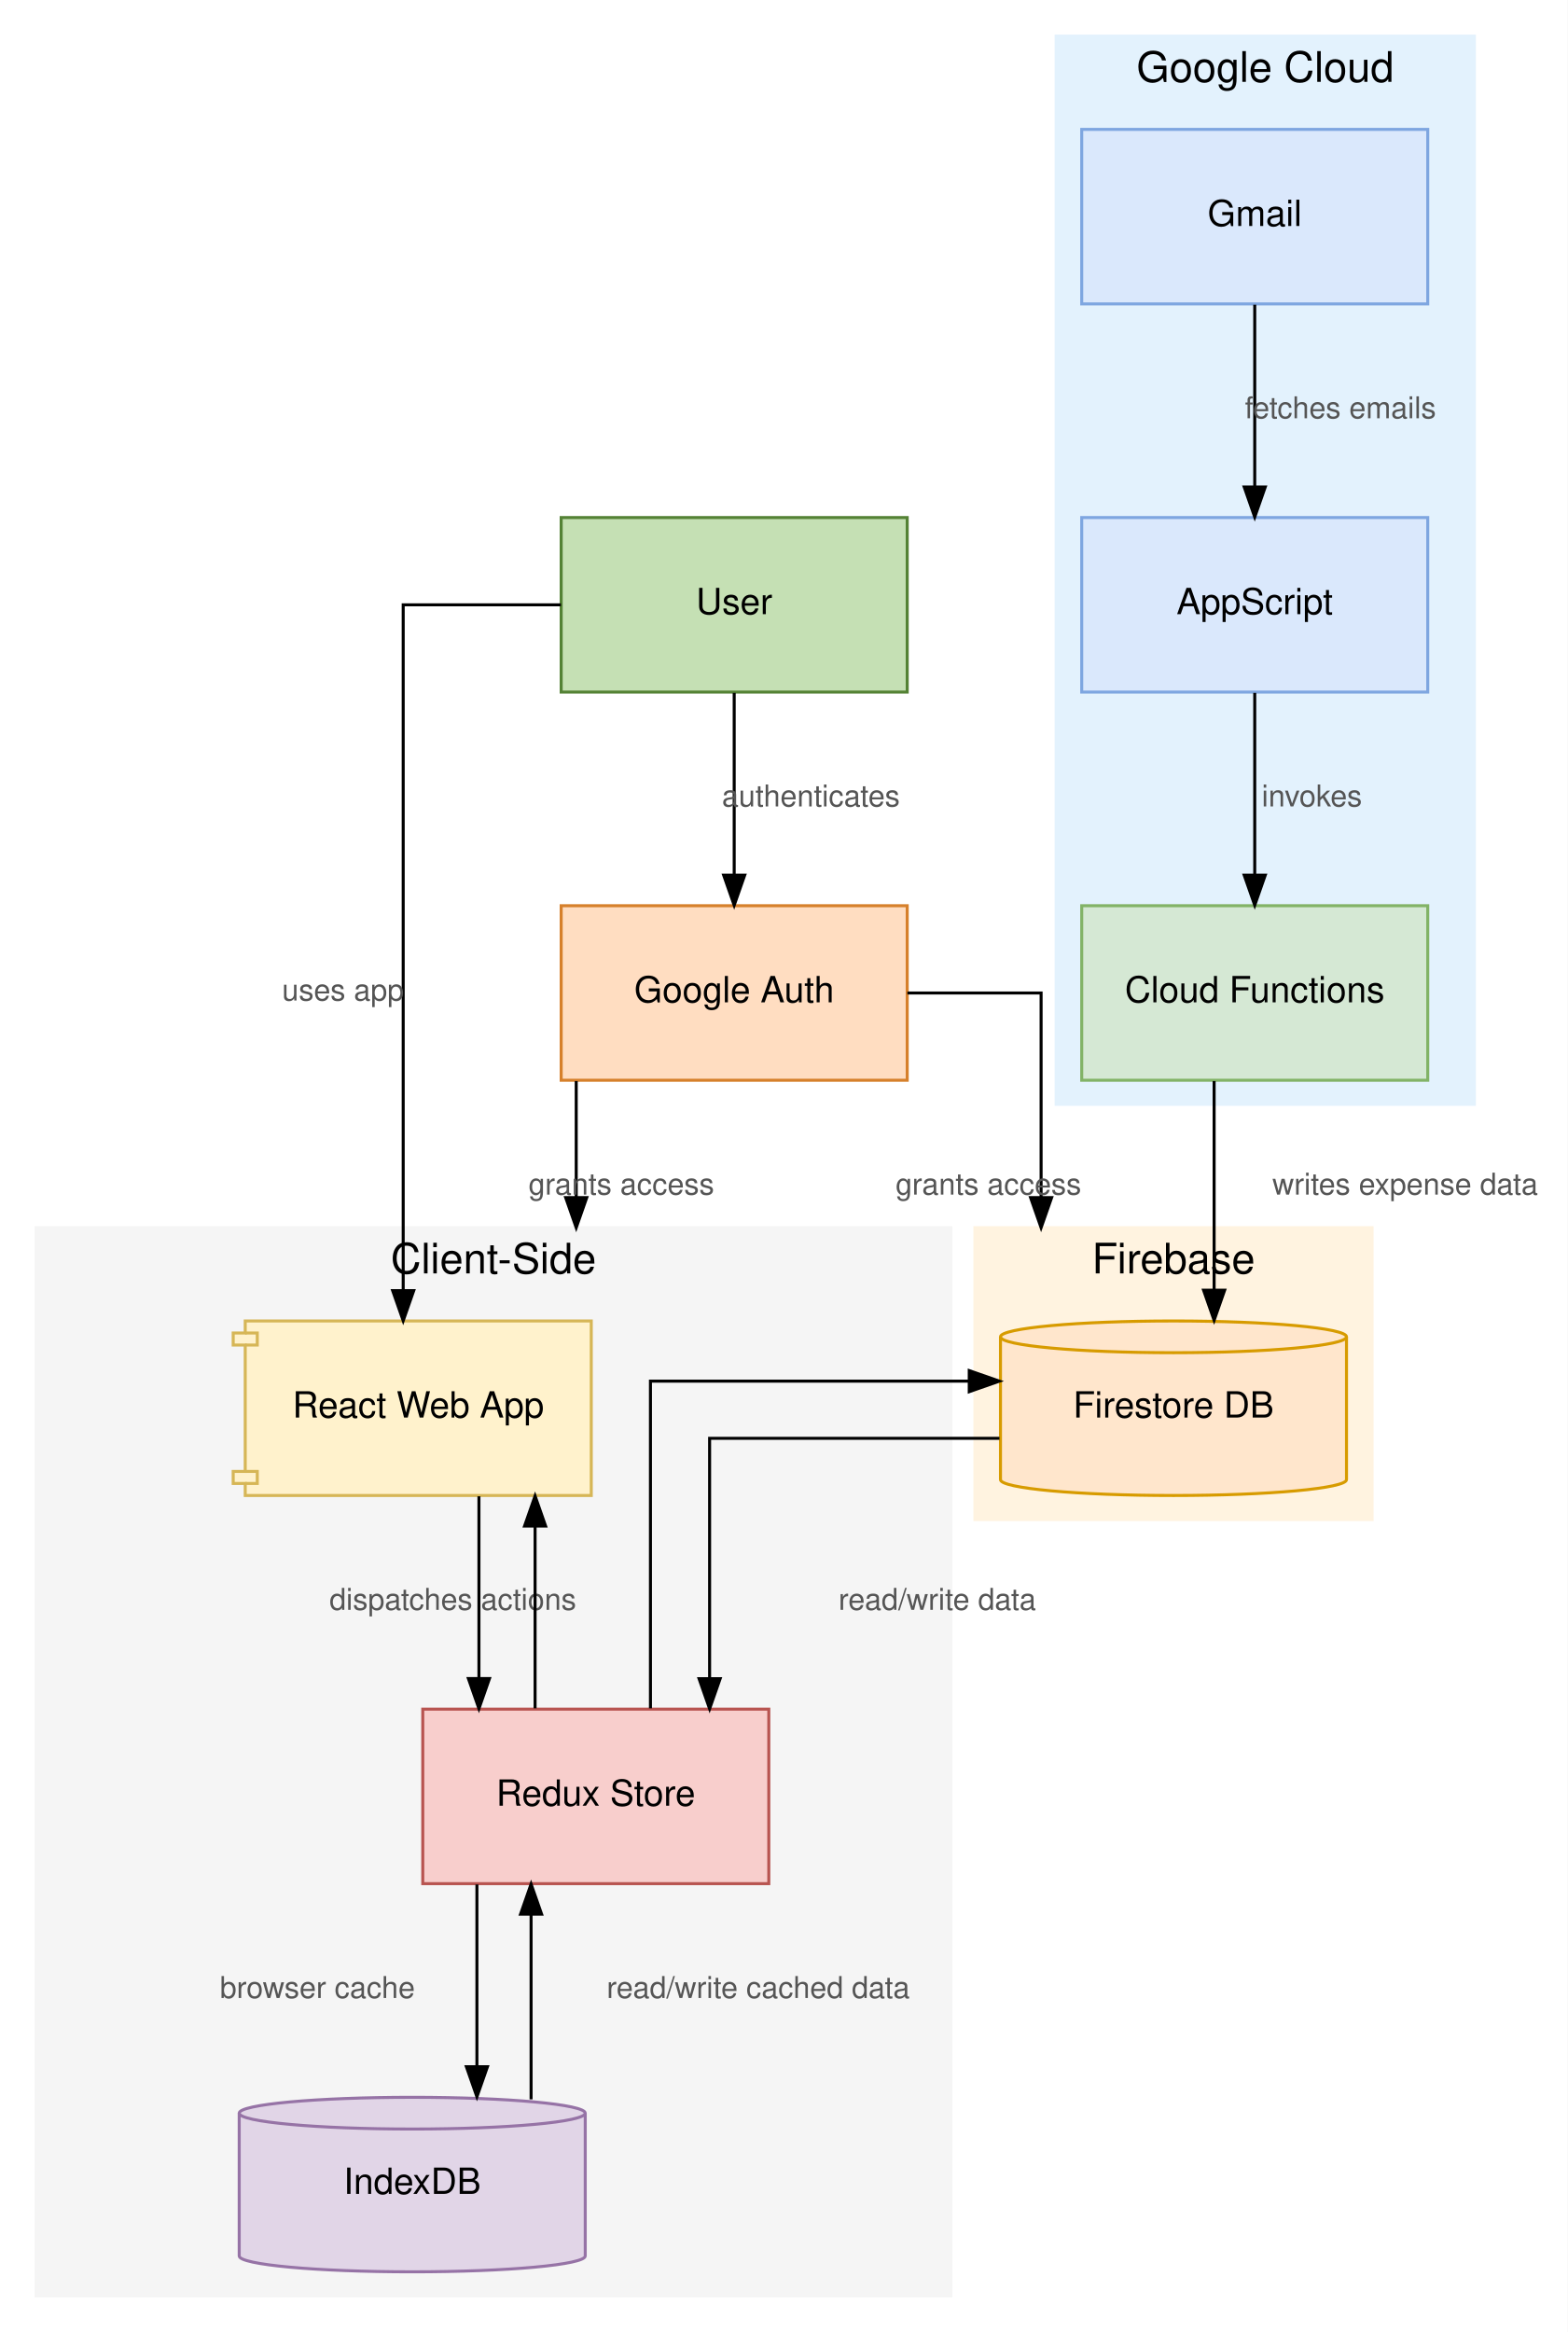
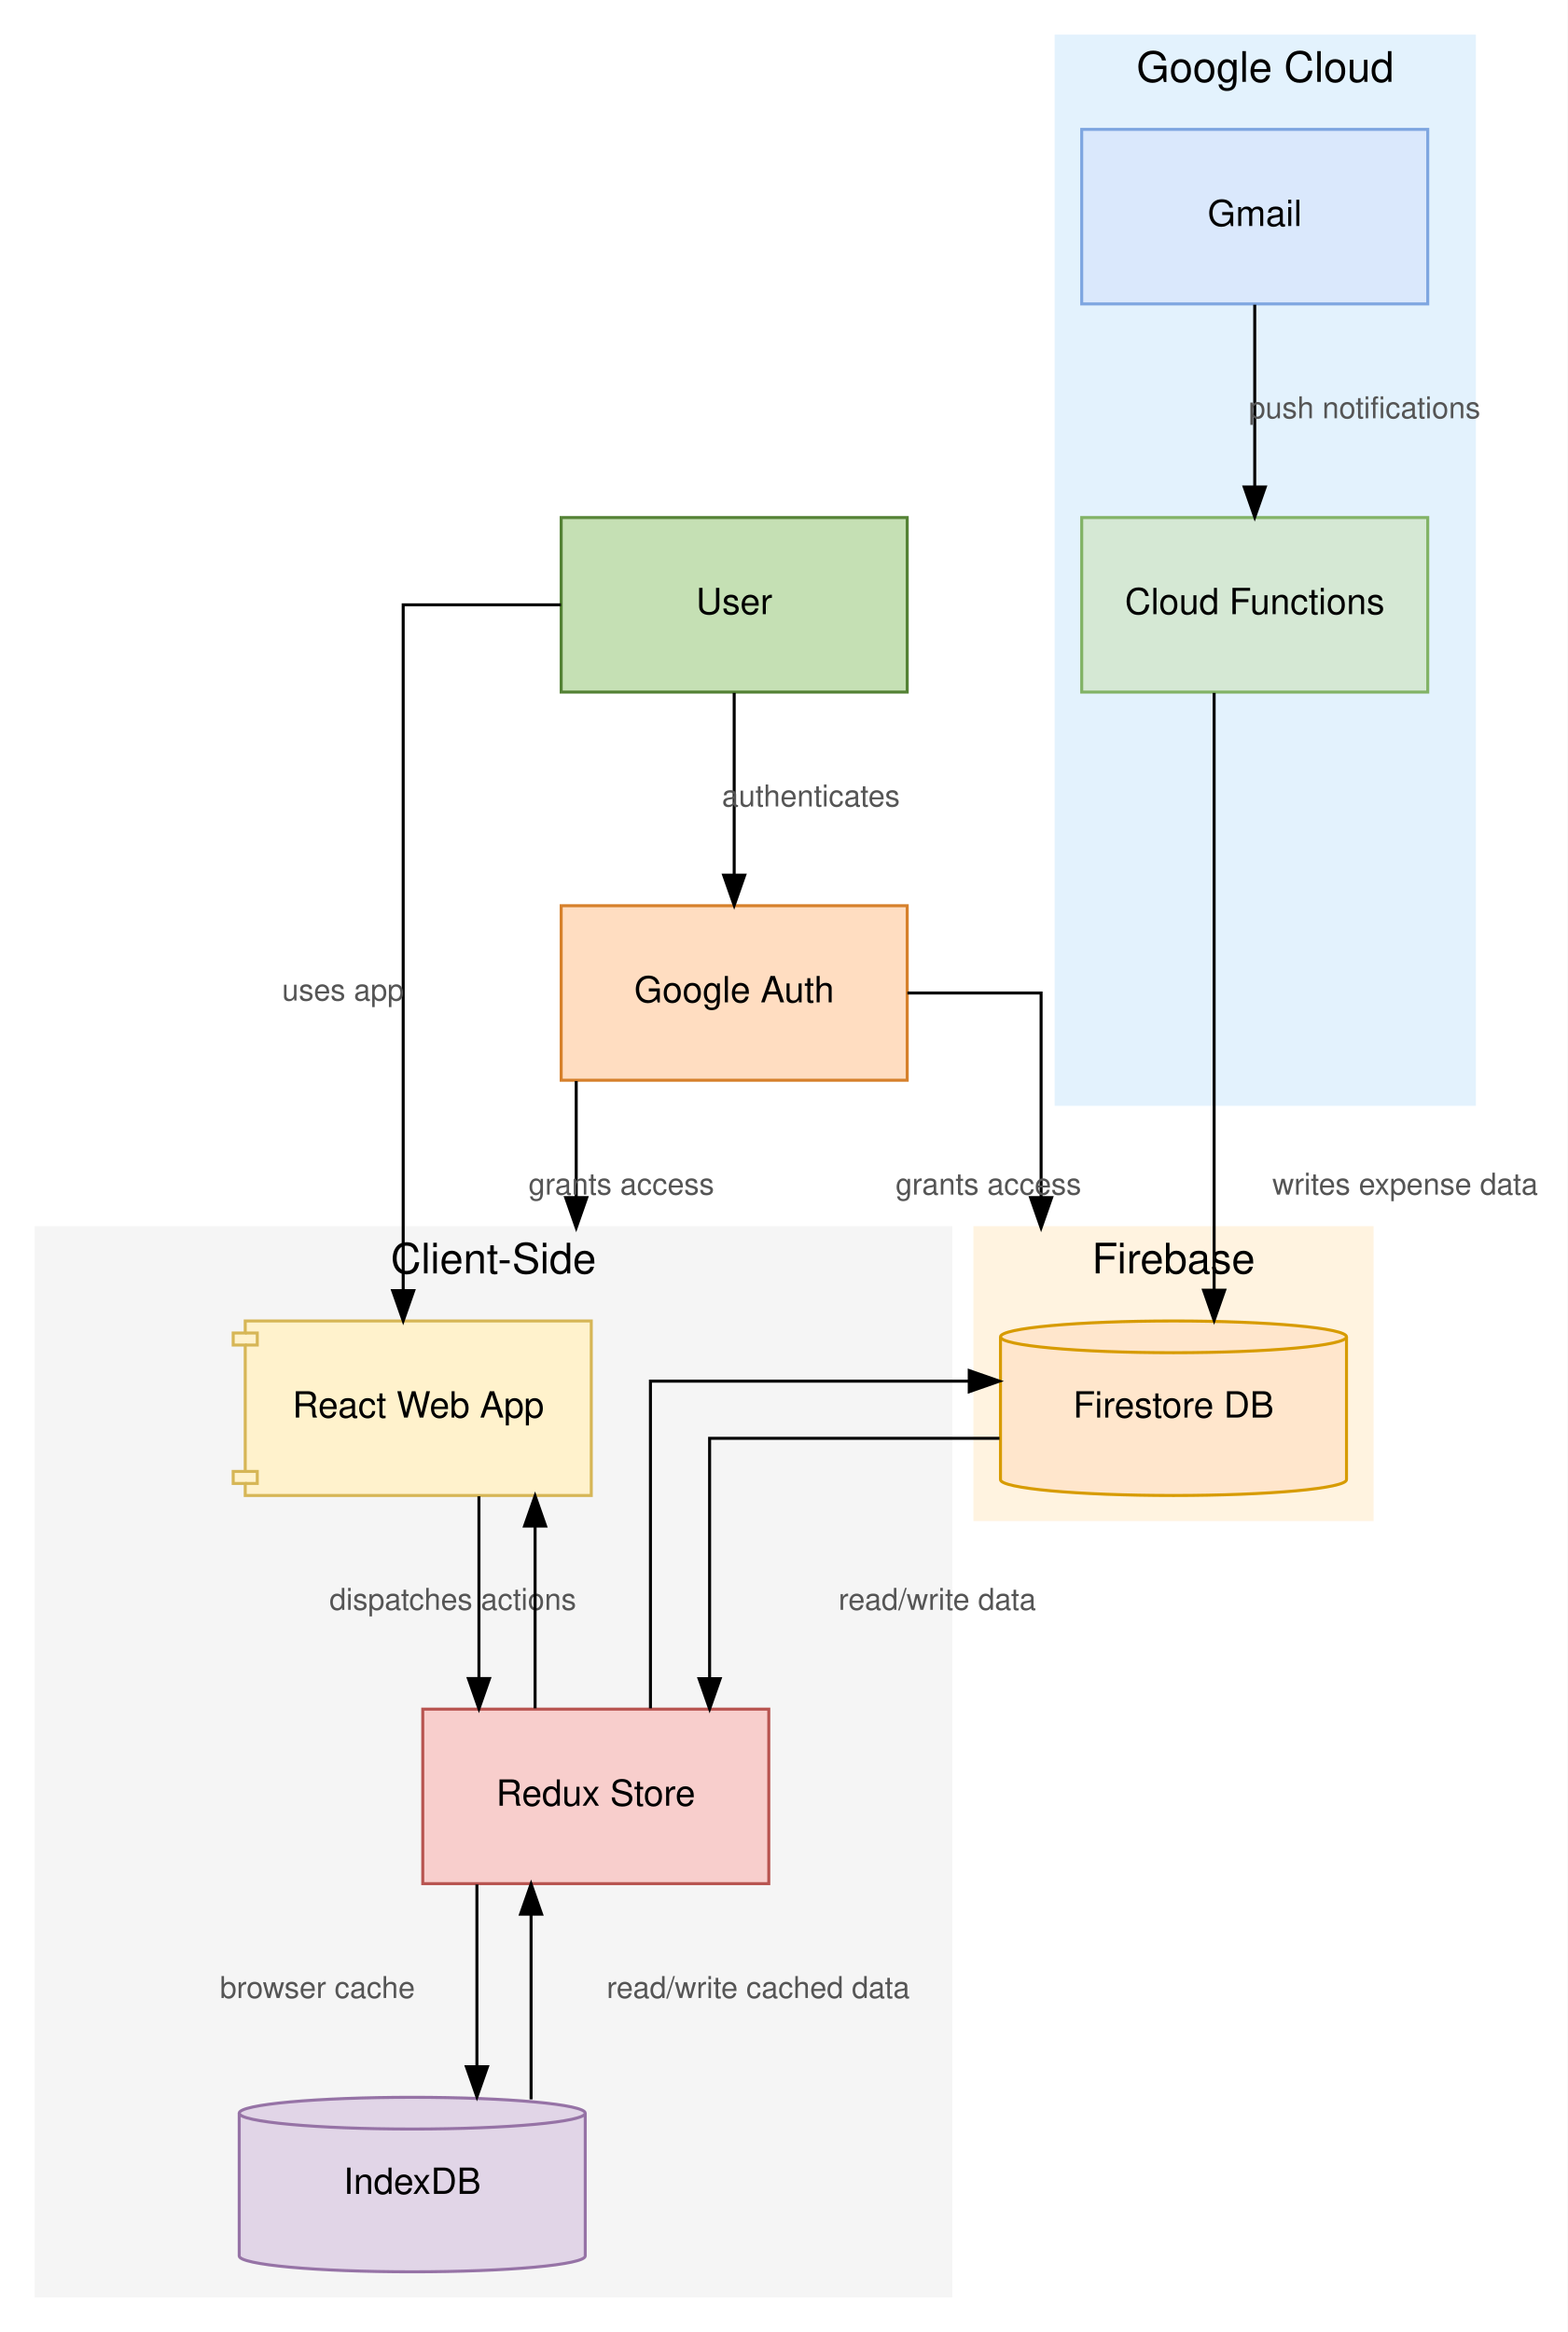
<svg xmlns="http://www.w3.org/2000/svg" width="521pt" height="775pt" viewBox="0.00 0.00 521.00 775.00">
  <g id="graph0" class="graph" transform="scale(1 1) rotate(0) translate(4 771)">
    <polygon fill="white" stroke="transparent" points="-4,4 -4,-771 517,-771 517,4 -4,4" />
    <g id="clust1" class="cluster">
</g>
    <g id="clust2" class="cluster">
      <polygon fill="#f5f5f5" stroke="#f5f5f5" points="8,-8 8,-363 312,-363 312,-8 8,-8" />
      <text text-anchor="middle" x="160" y="-347.8" font-family="Helvetica,sans-Serif" font-size="14.00">Client-Side</text>
    </g>
    <g id="clust3" class="cluster">
      <polygon fill="#e3f2fd" stroke="#e3f2fd" points="347,-404 347,-759 486,-759 486,-404 347,-404" />
      <text text-anchor="middle" x="416.5" y="-743.8" font-family="Helvetica,sans-Serif" font-size="14.00">Google Cloud</text>
    </g>
    <g id="clust4" class="cluster">
      <polygon fill="#fff3e0" stroke="#fff3e0" points="320,-266 320,-363 452,-363 452,-266 320,-266" />
      <text text-anchor="middle" x="386" y="-347.8" font-family="Helvetica,sans-Serif" font-size="14.00">Firebase</text>
    </g>
    <g id="node1" class="node">
      <polygon fill="#c5e0b4" stroke="#548235" points="297.5,-599 182.5,-599 182.5,-541 297.5,-541 297.5,-599" />
      <text text-anchor="middle" x="240" y="-566.9" font-family="Helvetica,sans-Serif" font-size="12.00">User</text>
    </g>
    <g id="node2" class="node">
      <polygon fill="#ffddc1" stroke="#d6802b" points="297.5,-470 182.5,-470 182.5,-412 297.5,-412 297.5,-470" />
      <text text-anchor="middle" x="240" y="-437.9" font-family="Helvetica,sans-Serif" font-size="12.00">Google Auth</text>
    </g>
    <g id="edge1" class="edge">
      <path fill="none" stroke="black" d="M240,-540.73C240,-540.73 240,-480.16 240,-480.16" />
      <polygon fill="black" stroke="black" points="243.5,-480.16 240,-470.16 236.5,-480.16 243.5,-480.16" />
      <text text-anchor="middle" x="265.5" y="-503" font-family="Helvetica,sans-Serif" font-size="10.00" fill="#555555">authenticates</text>
    </g>
    <g id="node3" class="node">
      <polygon fill="#fff2cc" stroke="#d6b656" points="192.5,-332 77.5,-332 77.5,-328 73.5,-328 73.5,-324 77.5,-324 77.5,-282 73.5,-282 73.5,-278 77.5,-278 77.5,-274 192.5,-274 192.5,-332" />
      <polyline fill="none" stroke="#d6b656" points="77.5,-328 81.5,-328 81.5,-324 77.5,-324 " />
      <polyline fill="none" stroke="#d6b656" points="77.5,-282 81.5,-282 81.5,-278 77.5,-278 " />
      <text text-anchor="middle" x="135" y="-299.9" font-family="Helvetica,sans-Serif" font-size="12.00">React Web App</text>
    </g>
    <g id="edge4" class="edge">
      <path fill="none" stroke="black" d="M182.42,-570C155.81,-570 130,-570 130,-570 130,-570 130,-342.08 130,-342.08" />
      <polygon fill="black" stroke="black" points="133.5,-342.08 130,-332.08 126.5,-342.08 133.5,-342.08" />
      <text text-anchor="middle" x="110" y="-438.5" font-family="Helvetica,sans-Serif" font-size="10.00" fill="#555555">uses app</text>
    </g>
    <g id="edge2" class="edge">
      <path fill="none" stroke="black" d="M187.5,-411.73C187.5,-411.73 187.5,-391.62 187.5,-373.03" />
      <polygon fill="black" stroke="black" points="191,-373 187.5,-363 184,-373 191,-373" />
      <text text-anchor="middle" x="202.5" y="-374" font-family="Helvetica,sans-Serif" font-size="10.00" fill="#555555">grants access</text>
    </g>
    <g id="node9" class="node">
      <path fill="#ffe6cc" stroke="#d79b00" d="M443.5,-326.73C443.5,-329.64 417.73,-332 386,-332 354.27,-332 328.5,-329.64 328.5,-326.73 328.5,-326.73 328.5,-279.27 328.5,-279.27 328.5,-276.36 354.27,-274 386,-274 417.73,-274 443.5,-276.36 443.5,-279.27 443.5,-279.27 443.5,-326.73 443.5,-326.73" />
      <path fill="none" stroke="#d79b00" d="M443.5,-326.73C443.5,-323.82 417.73,-321.45 386,-321.45 354.27,-321.45 328.5,-323.82 328.5,-326.73" />
      <text text-anchor="middle" x="386" y="-299.9" font-family="Helvetica,sans-Serif" font-size="12.00">Firestore DB</text>
    </g>
    <g id="edge3" class="edge">
      <path fill="none" stroke="black" d="M297.56,-441C320.69,-441 342,-441 342,-441 342,-441 342,-402.5 342,-373.26" />
      <polygon fill="black" stroke="black" points="345.5,-373 342,-363 338.5,-373 345.5,-373" />
      <text text-anchor="middle" x="324.5" y="-374" font-family="Helvetica,sans-Serif" font-size="10.00" fill="#555555">grants access</text>
    </g>
    <g id="node4" class="node">
      <polygon fill="#f8cecc" stroke="#b85450" points="251.5,-203 136.5,-203 136.5,-145 251.5,-145 251.5,-203" />
      <text text-anchor="middle" x="194" y="-170.9" font-family="Helvetica,sans-Serif" font-size="12.00">Redux Store</text>
    </g>
    <g id="edge5" class="edge">
      <path fill="none" stroke="black" d="M155.17,-273.73C155.17,-273.73 155.17,-213.16 155.17,-213.16" />
      <polygon fill="black" stroke="black" points="158.67,-213.16 155.17,-203.16 151.67,-213.16 158.67,-213.16" />
      <text text-anchor="middle" x="146.5" y="-236" font-family="Helvetica,sans-Serif" font-size="10.00" fill="#555555">dispatches actions</text>
    </g>
    <g id="edge6" class="edge">
      <path fill="none" stroke="black" d="M173.83,-203.27C173.83,-203.27 173.83,-263.84 173.83,-263.84" />
      <polygon fill="black" stroke="black" points="170.33,-263.84 173.83,-273.84 177.33,-263.84 170.33,-263.84" />
    </g>
    <g id="node5" class="node">
      <path fill="#e1d5e7" stroke="#9673a6" d="M190.5,-68.73C190.5,-71.64 164.73,-74 133,-74 101.27,-74 75.5,-71.64 75.5,-68.73 75.5,-68.73 75.5,-21.27 75.5,-21.27 75.5,-18.36 101.27,-16 133,-16 164.73,-16 190.5,-18.36 190.5,-21.27 190.5,-21.27 190.5,-68.73 190.5,-68.73" />
      <path fill="none" stroke="#9673a6" d="M190.5,-68.73C190.5,-65.82 164.73,-63.45 133,-63.45 101.27,-63.45 75.5,-65.82 75.5,-68.73" />
      <text text-anchor="middle" x="133" y="-41.9" font-family="Helvetica,sans-Serif" font-size="12.00">IndexDB</text>
    </g>
    <g id="edge9" class="edge">
      <path fill="none" stroke="black" d="M154.5,-144.73C154.5,-144.73 154.5,-84.16 154.5,-84.16" />
      <polygon fill="black" stroke="black" points="158,-84.16 154.5,-74.16 151,-84.16 158,-84.16" />
      <text text-anchor="middle" x="101.5" y="-107" font-family="Helvetica,sans-Serif" font-size="10.00" fill="#555555">browser cache</text>
    </g>
    <g id="edge7" class="edge">
      <path fill="none" stroke="black" d="M212.17,-203.27C212.17,-243.77 212.17,-312 212.17,-312 212.17,-312 318.12,-312 318.12,-312" />
      <polygon fill="black" stroke="black" points="318.12,-315.5 328.12,-312 318.12,-308.5 318.12,-315.5" />
    </g>
    <g id="edge10" class="edge">
      <path fill="none" stroke="black" d="M172.5,-73.31C172.5,-73.31 172.5,-134.86 172.5,-134.86" />
      <polygon fill="black" stroke="black" points="169,-134.86 172.5,-144.86 176,-134.86 169,-134.86" />
      <text text-anchor="middle" x="248" y="-107" font-family="Helvetica,sans-Serif" font-size="10.00" fill="#555555">read/write cached data</text>
    </g>
    <g id="node6" class="node">
      <polygon fill="#dae8fc" stroke="#7ea6e0" points="470.5,-728 355.5,-728 355.5,-670 470.5,-670 470.5,-728" />
      <text text-anchor="middle" x="413" y="-695.9" font-family="Helvetica,sans-Serif" font-size="12.00">Gmail</text>
    </g>
-     <g id="node7" class="node">
-       <polygon fill="#dae8fc" stroke="#7ea6e0" points="470.5,-599 355.5,-599 355.5,-541 470.5,-541 470.5,-599" />
-       <text text-anchor="middle" x="413" y="-566.9" font-family="Helvetica,sans-Serif" font-size="12.00">AppScript</text>
+     <g id="node8" class="node">
+       <polygon fill="#d5e8d4" stroke="#82b366" points="470.5,-599 355.5,-599 355.5,-541 470.5,-541 470.5,-599" />
+       <text text-anchor="middle" x="413" y="-566.9" font-family="Helvetica,sans-Serif" font-size="12.00">Cloud Functions</text>
    </g>
    <g id="edge11" class="edge">
      <path fill="none" stroke="black" d="M413,-669.73C413,-669.73 413,-609.16 413,-609.16" />
      <polygon fill="black" stroke="black" points="416.5,-609.16 413,-599.16 409.5,-609.16 416.5,-609.16" />
-       <text text-anchor="middle" x="441.5" y="-632" font-family="Helvetica,sans-Serif" font-size="10.00" fill="#555555">fetches emails</text>
-     </g>
-     <g id="node8" class="node">
-       <polygon fill="#d5e8d4" stroke="#82b366" points="470.5,-470 355.5,-470 355.5,-412 470.5,-412 470.5,-470" />
-       <text text-anchor="middle" x="413" y="-437.9" font-family="Helvetica,sans-Serif" font-size="12.00">Cloud Functions</text>
-     </g>
-     <g id="edge12" class="edge">
-       <path fill="none" stroke="black" d="M413,-540.73C413,-540.73 413,-480.16 413,-480.16" />
-       <polygon fill="black" stroke="black" points="416.5,-480.16 413,-470.16 409.5,-480.16 416.5,-480.16" />
-       <text text-anchor="middle" x="432" y="-503" font-family="Helvetica,sans-Serif" font-size="10.00" fill="#555555">invokes</text>
+       <text text-anchor="middle" x="449.5" y="-632" font-family="Helvetica,sans-Serif" font-size="10.00" fill="#555555">push notifications</text>
    </g>
    <g id="edge13" class="edge">
-       <path fill="none" stroke="black" d="M399.5,-411.73C399.5,-411.73 399.5,-342.22 399.5,-342.22" />
+       <path fill="none" stroke="black" d="M399.5,-540.73C399.5,-540.73 399.5,-342.22 399.5,-342.22" />
      <polygon fill="black" stroke="black" points="403,-342.22 399.5,-332.22 396,-342.22 403,-342.22" />
      <text text-anchor="middle" x="463" y="-374" font-family="Helvetica,sans-Serif" font-size="10.00" fill="#555555">writes expense data</text>
    </g>
    <g id="edge8" class="edge">
      <path fill="none" stroke="black" d="M328.16,-293C284.41,-293 231.83,-293 231.83,-293 231.83,-293 231.83,-213.11 231.83,-213.11" />
      <polygon fill="black" stroke="black" points="235.33,-213.11 231.83,-203.11 228.33,-213.11 235.33,-213.11" />
      <text text-anchor="middle" x="307.5" y="-236" font-family="Helvetica,sans-Serif" font-size="10.00" fill="#555555">read/write data</text>
    </g>
  </g>
</svg>
